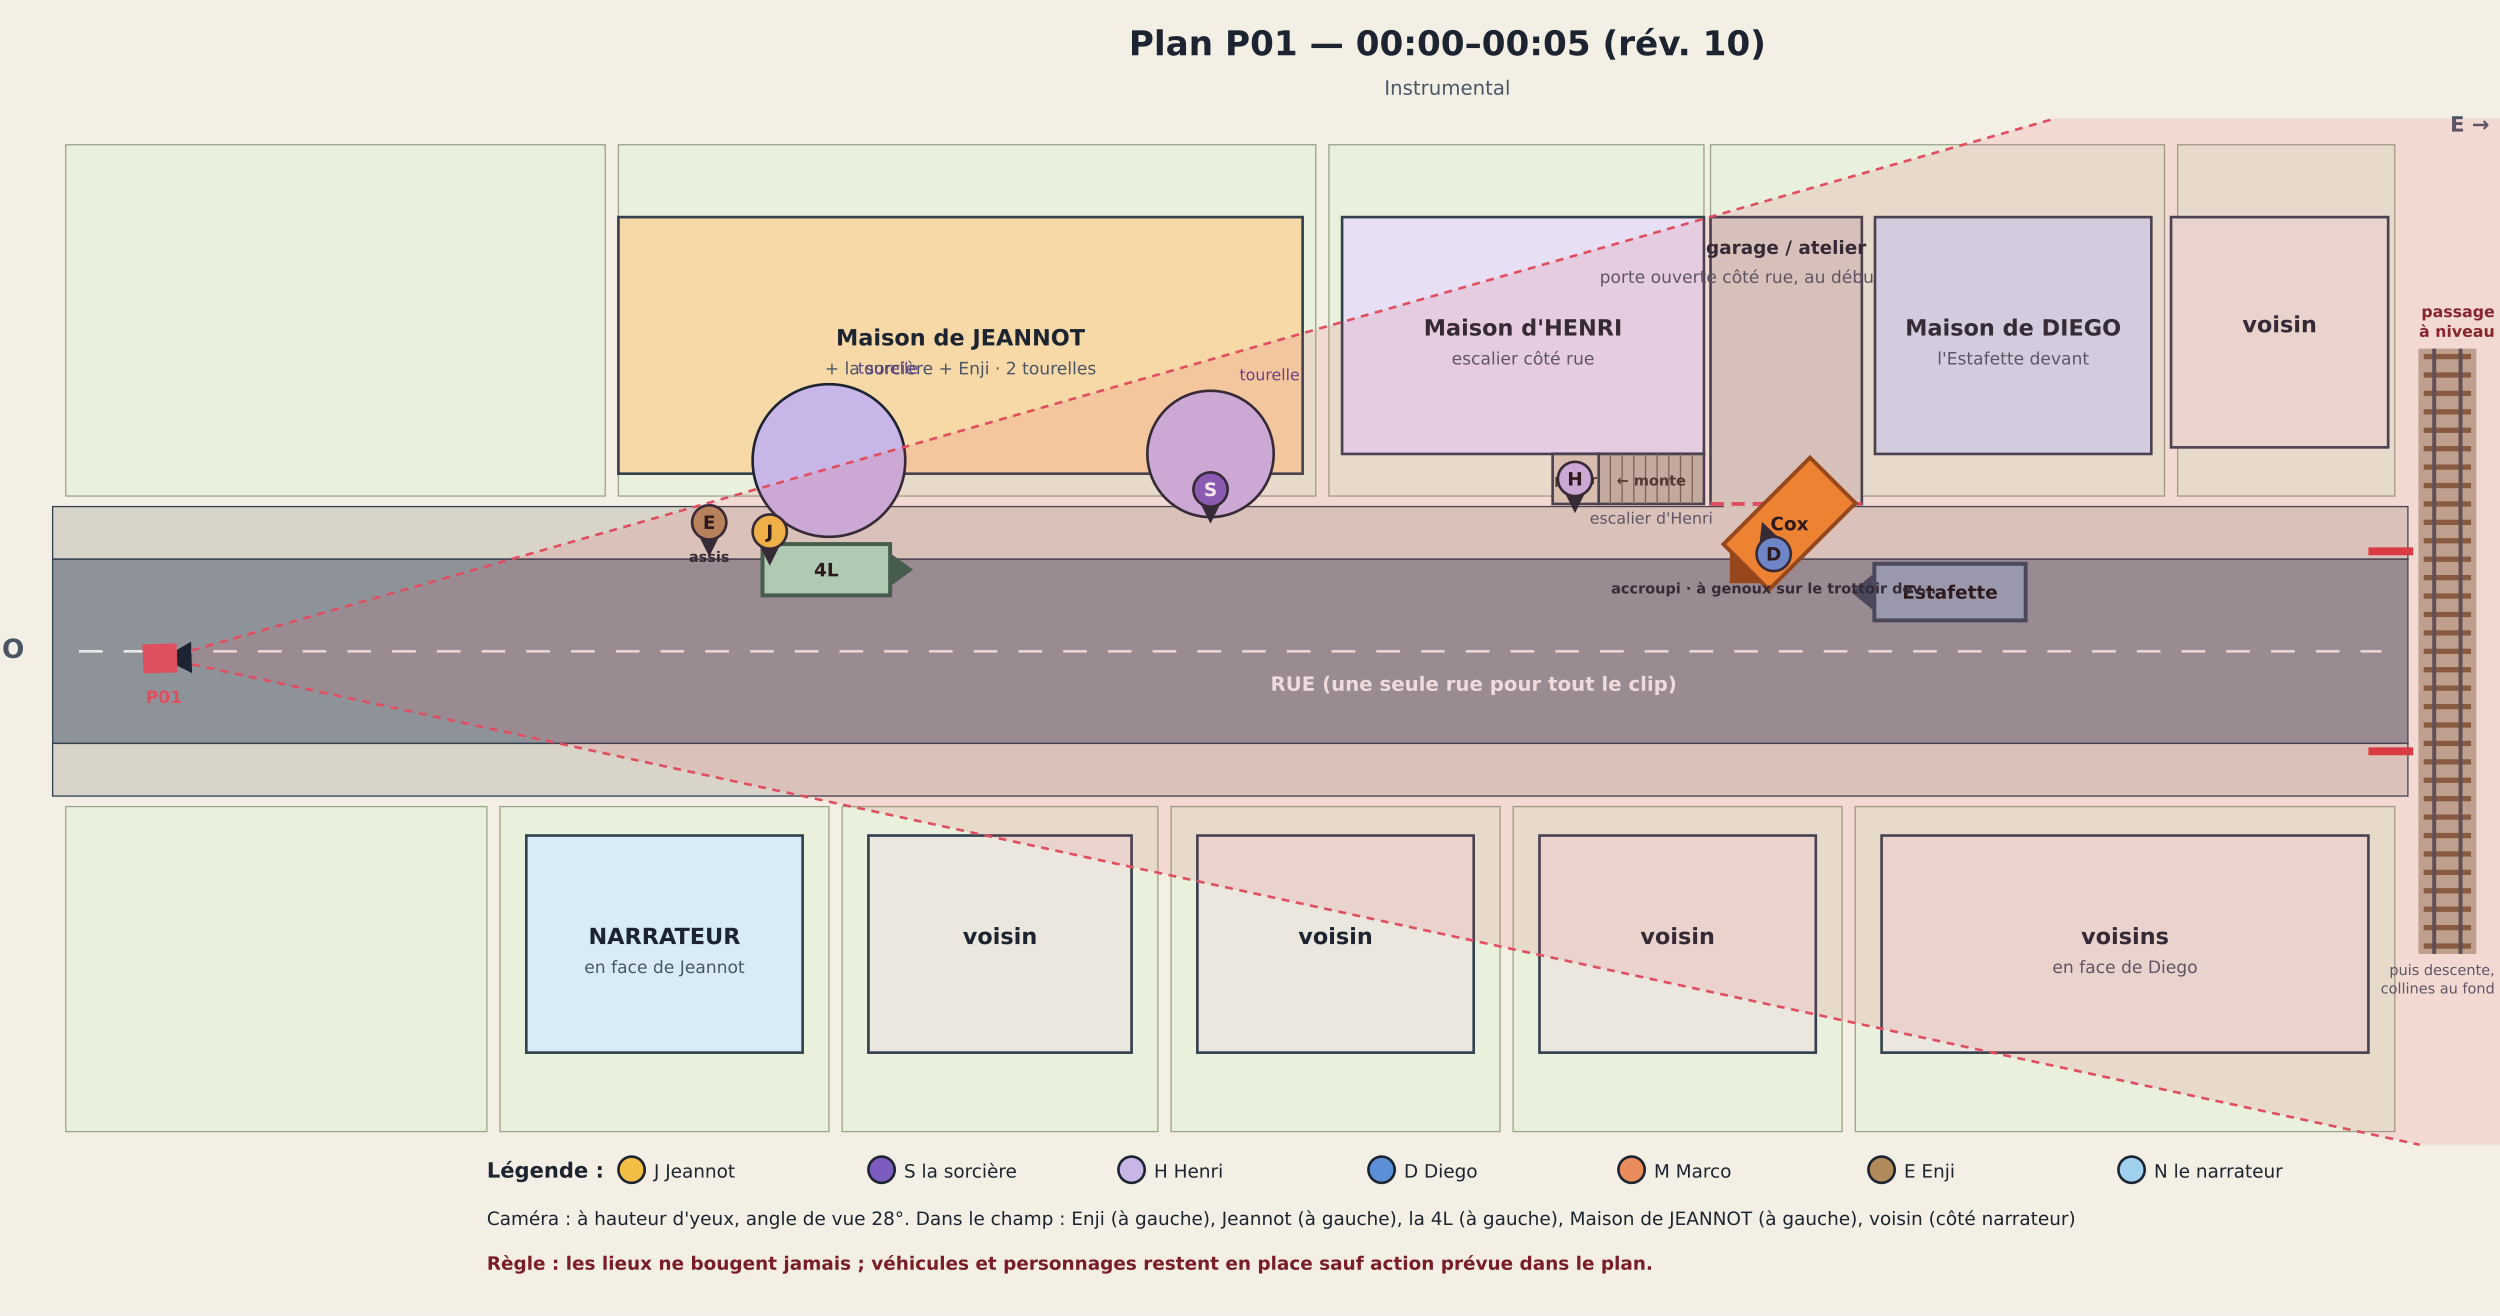
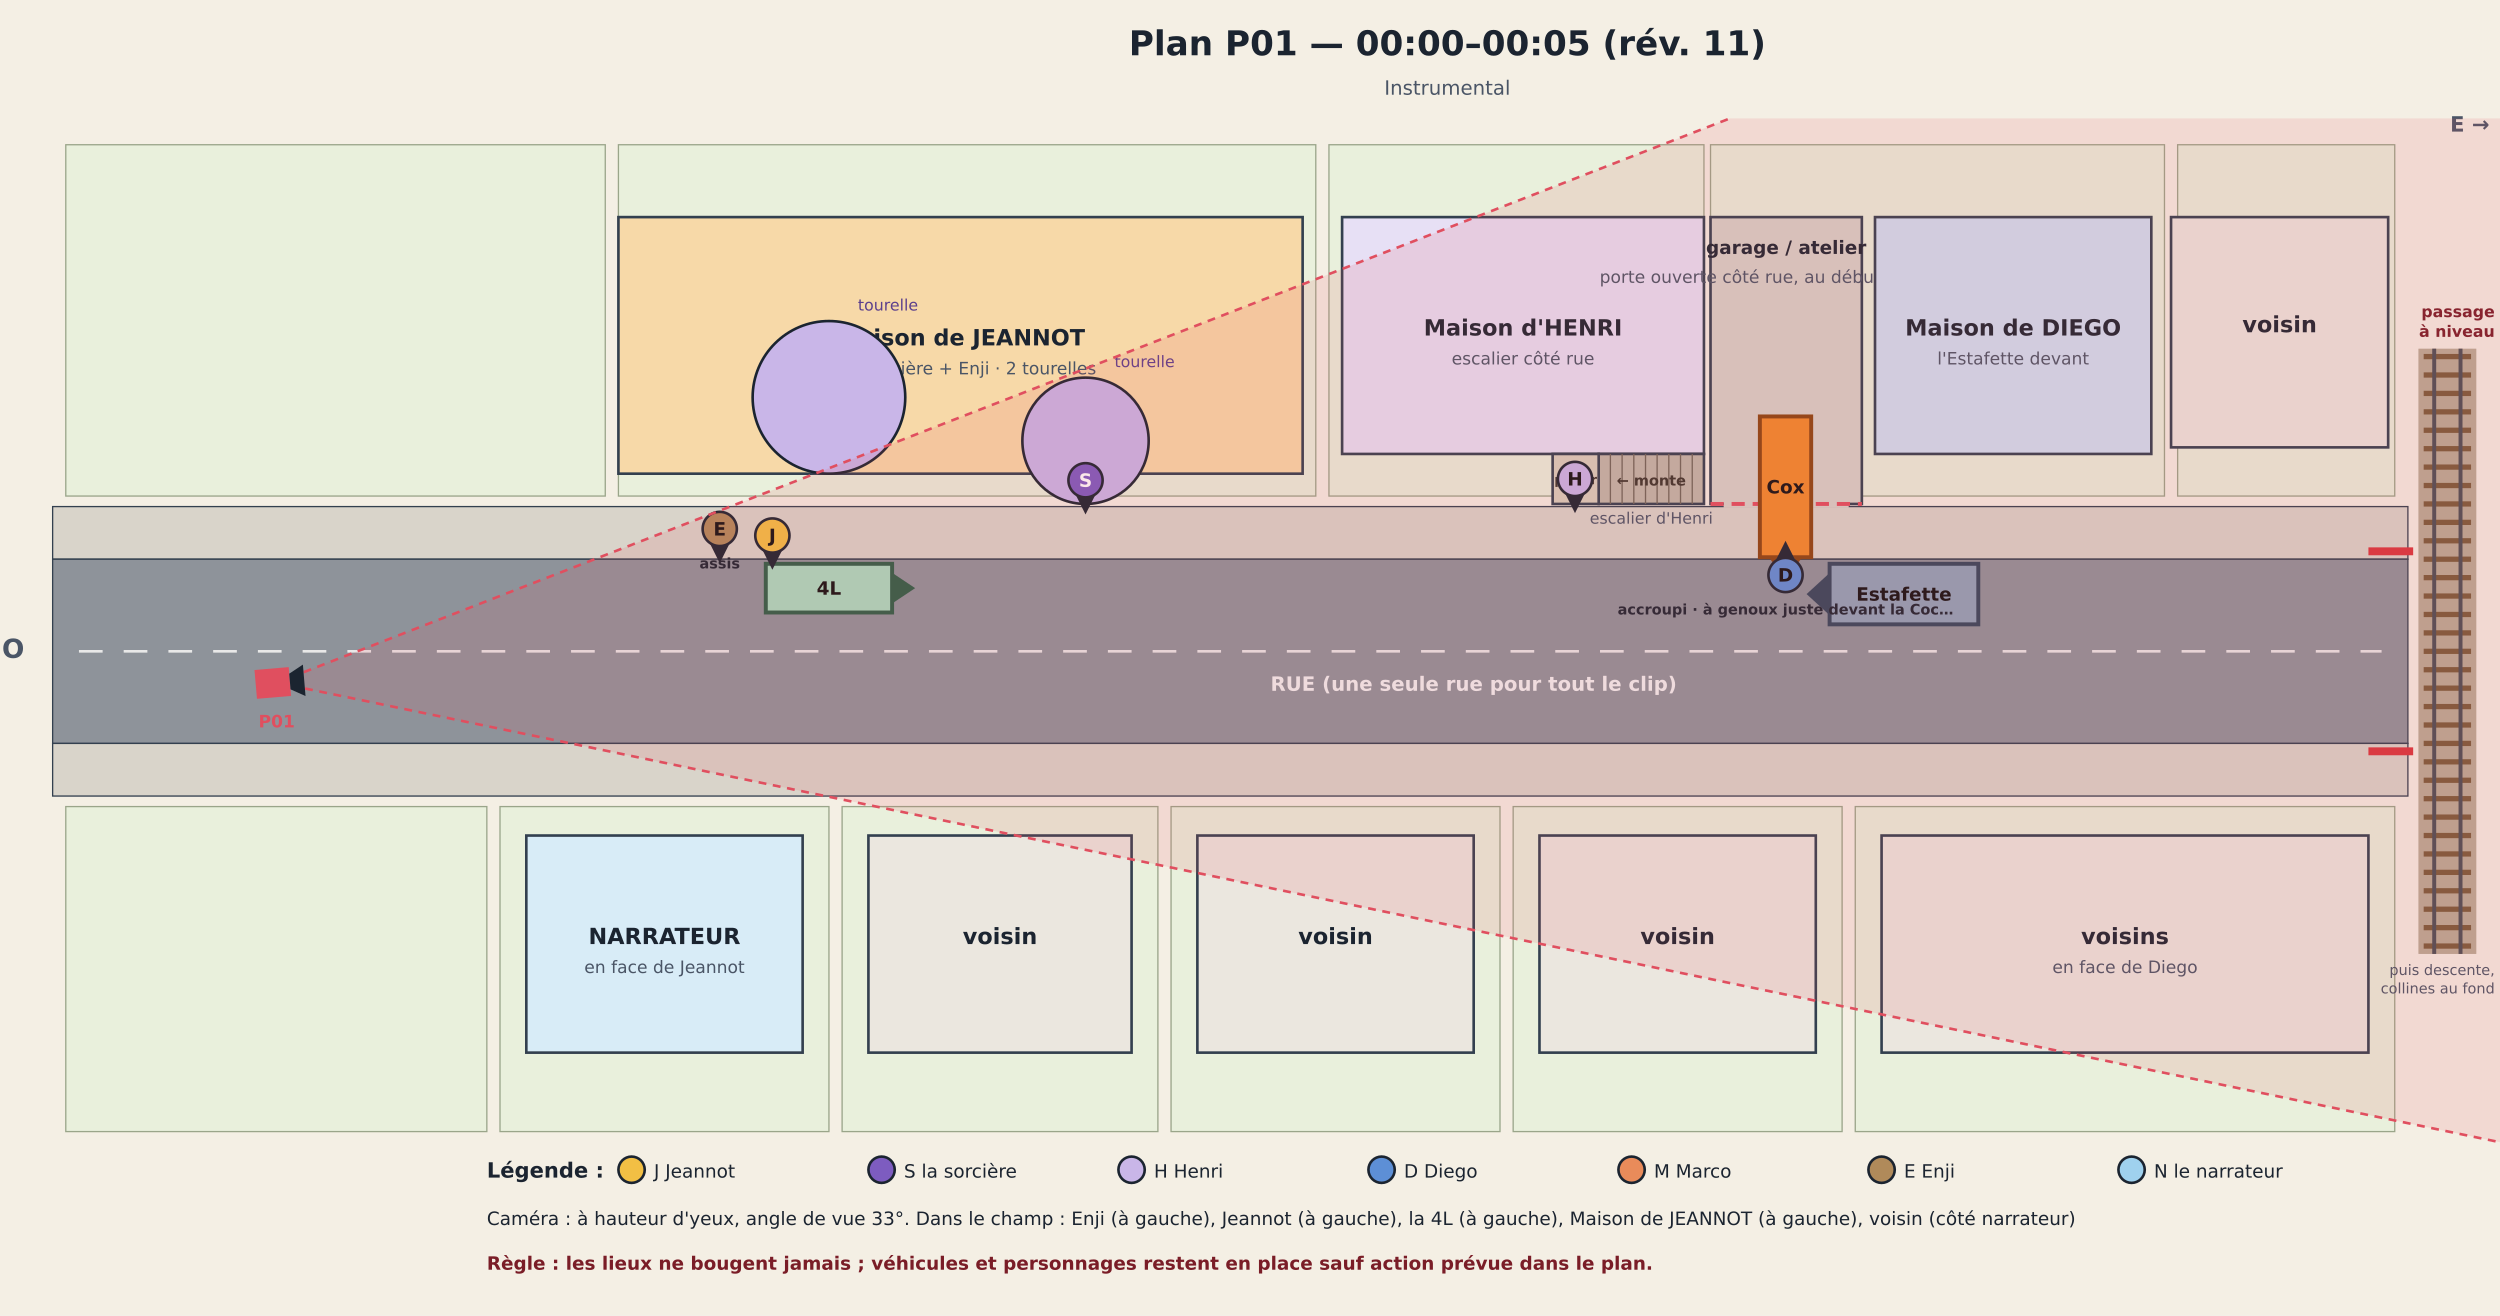
<svg xmlns="http://www.w3.org/2000/svg" width="1900" height="1000" viewBox="-300 0 1900 1000" font-family="DejaVu Sans, Arial, sans-serif">
  <defs>
    <clipPath id="zone">
      <rect x="-300" y="90" width="1900" height="780" />
    </clipPath>
  </defs>
  <rect x="-300.0" y="0.0" width="1900.0" height="1000.0" rx="0" fill="#f4efe4" stroke="none" stroke-width="0" />
  <rect x="-260.0" y="385.0" width="1790.0" height="40.0" rx="0" fill="#d9d4ca" stroke="#33404f" stroke-width="1" />
  <rect x="-260.0" y="425.0" width="1790.0" height="140.0" rx="0" fill="#8e939a" stroke="#33404f" stroke-width="1" />
  <rect x="-260.0" y="565.0" width="1790.0" height="40.0" rx="0" fill="#d9d4ca" stroke="#33404f" stroke-width="1" />
  <line x1="-240.0" y1="495.0" x2="1510.0" y2="495.0" stroke="#e8e8e8" stroke-width="2" stroke-dasharray="18 16" />
  <text x="820.0" y="525.0" font-size="15" fill="#f1f1f1" text-anchor="middle" font-weight="bold">RUE (une seule rue pour tout le clip)</text>
  <rect x="-250.0" y="110.0" width="410.0" height="267.0" rx="0" fill="#e9f0dc" stroke="#9aa58a" stroke-width="1" />
  <rect x="170.0" y="110.0" width="530.0" height="267.0" rx="0" fill="#e9f0dc" stroke="#9aa58a" stroke-width="1" />
  <rect x="710.0" y="110.0" width="285.0" height="267.0" rx="0" fill="#e9f0dc" stroke="#9aa58a" stroke-width="1" />
  <rect x="1000.0" y="110.0" width="345.0" height="267.0" rx="0" fill="#e9f0dc" stroke="#9aa58a" stroke-width="1" />
  <rect x="1355.0" y="110.0" width="165.0" height="267.0" rx="0" fill="#e9f0dc" stroke="#9aa58a" stroke-width="1" />
  <rect x="-250.0" y="613.0" width="320.0" height="247.0" rx="0" fill="#e9f0dc" stroke="#9aa58a" stroke-width="1" />
  <rect x="80.0" y="613.0" width="250.0" height="247.0" rx="0" fill="#e9f0dc" stroke="#9aa58a" stroke-width="1" />
  <rect x="340.0" y="613.0" width="240.0" height="247.0" rx="0" fill="#e9f0dc" stroke="#9aa58a" stroke-width="1" />
  <rect x="590.0" y="613.0" width="250.0" height="247.0" rx="0" fill="#e9f0dc" stroke="#9aa58a" stroke-width="1" />
  <rect x="850.0" y="613.0" width="250.0" height="247.0" rx="0" fill="#e9f0dc" stroke="#9aa58a" stroke-width="1" />
  <rect x="1110.0" y="613.0" width="410.0" height="247.0" rx="0" fill="#e9f0dc" stroke="#9aa58a" stroke-width="1" />
  <rect x="170.0" y="165.0" width="520.0" height="195.0" rx="0" fill="#f7d9a8" stroke="#33404f" stroke-width="2" />
  <text x="430.0" y="262.5" font-size="17" fill="#1b2430" text-anchor="middle" font-weight="bold">Maison de JEANNOT</text>
  <text x="430.0" y="284.5" font-size="13" fill="#4a5566" text-anchor="middle">+ la sorcière + Enji · 2 tourelles</text>
  <rect x="720.0" y="165.0" width="275.0" height="180.0" rx="0" fill="#e7e0f5" stroke="#33404f" stroke-width="2" />
  <text x="857.5" y="255.0" font-size="17" fill="#1b2430" text-anchor="middle" font-weight="bold">Maison d'HENRI</text>
  <text x="857.5" y="277.0" font-size="13" fill="#4a5566" text-anchor="middle">escalier côté rue</text>
  <rect x="1350.0" y="165.0" width="165.0" height="175.0" rx="0" fill="#ebe7df" stroke="#33404f" stroke-width="2" />
  <text x="1432.5" y="252.5" font-size="17" fill="#1b2430" text-anchor="middle" font-weight="bold">voisin</text>
  <rect x="1000.0" y="165.0" width="115.0" height="218.0" rx="0" fill="#d7d2c8" stroke="#33404f" stroke-width="2" />
  <line x1="1010.0" y1="383.0" x2="1105.0" y2="383.0" stroke="#d7d2c8" stroke-width="6" />
  <line x1="1000.0" y1="383.0" x2="1115.0" y2="383.0" stroke="#e04f5f" stroke-width="3" stroke-dasharray="10 6" />
  <text x="1057.5" y="193.0" font-size="14" fill="#1b2430" text-anchor="middle" font-weight="bold">garage / atelier</text>
  <text x="1057.5" y="215.0" font-size="13" fill="#4a5566" text-anchor="middle">porte ouverte côté rue, au début du trottoir</text>
  <rect x="1125.0" y="165.0" width="210.0" height="180.0" rx="0" fill="#cfe0f2" stroke="#33404f" stroke-width="2" />
  <text x="1230.0" y="255.0" font-size="17" fill="#1b2430" text-anchor="middle" font-weight="bold">Maison de DIEGO</text>
  <text x="1230.0" y="277.0" font-size="13" fill="#4a5566" text-anchor="middle">l'Estafette devant</text>
  <rect x="100.0" y="635.0" width="210.0" height="165.0" rx="0" fill="#d8ecf7" stroke="#33404f" stroke-width="2" />
  <text x="205.0" y="717.5" font-size="17" fill="#1b2430" text-anchor="middle" font-weight="bold">NARRATEUR</text>
  <text x="205.0" y="739.5" font-size="13" fill="#4a5566" text-anchor="middle">en face de Jeannot</text>
  <rect x="360.0" y="635.0" width="200.0" height="165.0" rx="0" fill="#ebe7df" stroke="#33404f" stroke-width="2" />
  <text x="460.0" y="717.5" font-size="17" fill="#1b2430" text-anchor="middle" font-weight="bold">voisin</text>
  <rect x="610.0" y="635.0" width="210.0" height="165.0" rx="0" fill="#ebe7df" stroke="#33404f" stroke-width="2" />
  <text x="715.0" y="717.5" font-size="17" fill="#1b2430" text-anchor="middle" font-weight="bold">voisin</text>
  <rect x="870.0" y="635.0" width="210.0" height="165.0" rx="0" fill="#ebe7df" stroke="#33404f" stroke-width="2" />
  <text x="975.0" y="717.5" font-size="17" fill="#1b2430" text-anchor="middle" font-weight="bold">voisin</text>
  <rect x="1130.0" y="635.0" width="370.0" height="165.0" rx="0" fill="#ebe7df" stroke="#33404f" stroke-width="2" />
  <text x="1315.0" y="717.5" font-size="17" fill="#1b2430" text-anchor="middle" font-weight="bold">voisins</text>
  <text x="1315.0" y="739.5" font-size="13" fill="#4a5566" text-anchor="middle">en face de Diego</text>
-   <circle cx="330.0" cy="350.0" r="58" fill="#c9b6e8" stroke="#1b2430" stroke-width="2" />
-   <text x="352.0" y="284.0" font-size="12" fill="#5b3f8c" text-anchor="start">tourelle</text>
-   <circle cx="620.0" cy="345.0" r="48" fill="#c9b6e8" stroke="#1b2430" stroke-width="2" />
-   <text x="642.0" y="289.0" font-size="12" fill="#5b3f8c" text-anchor="start">tourelle</text>
+   <circle cx="330.0" cy="302.0" r="58" fill="#c9b6e8" stroke="#1b2430" stroke-width="2" />
+   <text x="352.0" y="236.0" font-size="12" fill="#5b3f8c" text-anchor="start">tourelle</text>
+   <circle cx="525.0" cy="335.0" r="48" fill="#c9b6e8" stroke="#1b2430" stroke-width="2" />
+   <text x="547.0" y="279.0" font-size="12" fill="#5b3f8c" text-anchor="start">tourelle</text>
  <rect x="915.0" y="345.0" width="80.0" height="38.0" rx="0" fill="#bfb7a8" stroke="#33404f" stroke-width="2" />
  <line x1="923.9" y1="345.0" x2="923.9" y2="383.0" stroke="#6e6658" stroke-width="1" />
  <line x1="932.8" y1="345.0" x2="932.8" y2="383.0" stroke="#6e6658" stroke-width="1" />
  <line x1="941.7" y1="345.0" x2="941.7" y2="383.0" stroke="#6e6658" stroke-width="1" />
  <line x1="950.6" y1="345.0" x2="950.6" y2="383.0" stroke="#6e6658" stroke-width="1" />
  <line x1="959.4" y1="345.0" x2="959.4" y2="383.0" stroke="#6e6658" stroke-width="1" />
  <line x1="968.3" y1="345.0" x2="968.3" y2="383.0" stroke="#6e6658" stroke-width="1" />
  <line x1="977.2" y1="345.0" x2="977.2" y2="383.0" stroke="#6e6658" stroke-width="1" />
  <line x1="986.1" y1="345.0" x2="986.1" y2="383.0" stroke="#6e6658" stroke-width="1" />
  <text x="955.0" y="369.0" font-size="11" fill="#3b352b" text-anchor="middle" font-weight="bold">← monte</text>
  <rect x="880.0" y="345.0" width="35.0" height="38.0" rx="0" fill="#d8cfbd" stroke="#33404f" stroke-width="2" />
  <text x="897.5" y="368.0" font-size="10" fill="#3b352b" text-anchor="middle" font-weight="bold">palier</text>
  <text x="955.0" y="398.0" font-size="12" fill="#4a5566" text-anchor="middle">escalier d'Henri</text>
  <rect x="1538.0" y="265.0" width="44.0" height="460.0" rx="0" fill="#b9ab95" stroke="none" stroke-width="0" />
  <line x1="1542.0" y1="271.0" x2="1578.0" y2="271.0" stroke="#7a5c3a" stroke-width="4" />
  <line x1="1542.0" y1="285.0" x2="1578.0" y2="285.0" stroke="#7a5c3a" stroke-width="4" />
  <line x1="1542.0" y1="299.0" x2="1578.0" y2="299.0" stroke="#7a5c3a" stroke-width="4" />
  <line x1="1542.0" y1="313.0" x2="1578.0" y2="313.0" stroke="#7a5c3a" stroke-width="4" />
  <line x1="1542.0" y1="327.0" x2="1578.0" y2="327.0" stroke="#7a5c3a" stroke-width="4" />
  <line x1="1542.0" y1="341.0" x2="1578.0" y2="341.0" stroke="#7a5c3a" stroke-width="4" />
  <line x1="1542.0" y1="355.0" x2="1578.0" y2="355.0" stroke="#7a5c3a" stroke-width="4" />
  <line x1="1542.0" y1="369.0" x2="1578.0" y2="369.0" stroke="#7a5c3a" stroke-width="4" />
  <line x1="1542.0" y1="383.0" x2="1578.0" y2="383.0" stroke="#7a5c3a" stroke-width="4" />
  <line x1="1542.0" y1="397.0" x2="1578.0" y2="397.0" stroke="#7a5c3a" stroke-width="4" />
  <line x1="1542.0" y1="411.0" x2="1578.0" y2="411.0" stroke="#7a5c3a" stroke-width="4" />
  <line x1="1542.0" y1="425.0" x2="1578.0" y2="425.0" stroke="#7a5c3a" stroke-width="4" />
  <line x1="1542.0" y1="439.0" x2="1578.0" y2="439.0" stroke="#7a5c3a" stroke-width="4" />
  <line x1="1542.0" y1="453.0" x2="1578.0" y2="453.0" stroke="#7a5c3a" stroke-width="4" />
  <line x1="1542.0" y1="467.0" x2="1578.0" y2="467.0" stroke="#7a5c3a" stroke-width="4" />
  <line x1="1542.0" y1="481.0" x2="1578.0" y2="481.0" stroke="#7a5c3a" stroke-width="4" />
  <line x1="1542.0" y1="495.0" x2="1578.0" y2="495.0" stroke="#7a5c3a" stroke-width="4" />
  <line x1="1542.0" y1="509.0" x2="1578.0" y2="509.0" stroke="#7a5c3a" stroke-width="4" />
  <line x1="1542.0" y1="523.0" x2="1578.0" y2="523.0" stroke="#7a5c3a" stroke-width="4" />
  <line x1="1542.0" y1="537.0" x2="1578.0" y2="537.0" stroke="#7a5c3a" stroke-width="4" />
  <line x1="1542.0" y1="551.0" x2="1578.0" y2="551.0" stroke="#7a5c3a" stroke-width="4" />
  <line x1="1542.0" y1="565.0" x2="1578.0" y2="565.0" stroke="#7a5c3a" stroke-width="4" />
  <line x1="1542.0" y1="579.0" x2="1578.0" y2="579.0" stroke="#7a5c3a" stroke-width="4" />
  <line x1="1542.0" y1="593.0" x2="1578.0" y2="593.0" stroke="#7a5c3a" stroke-width="4" />
  <line x1="1542.0" y1="607.0" x2="1578.0" y2="607.0" stroke="#7a5c3a" stroke-width="4" />
  <line x1="1542.0" y1="621.0" x2="1578.0" y2="621.0" stroke="#7a5c3a" stroke-width="4" />
  <line x1="1542.0" y1="635.0" x2="1578.0" y2="635.0" stroke="#7a5c3a" stroke-width="4" />
  <line x1="1542.0" y1="649.0" x2="1578.0" y2="649.0" stroke="#7a5c3a" stroke-width="4" />
  <line x1="1542.0" y1="663.0" x2="1578.0" y2="663.0" stroke="#7a5c3a" stroke-width="4" />
  <line x1="1542.0" y1="677.0" x2="1578.0" y2="677.0" stroke="#7a5c3a" stroke-width="4" />
  <line x1="1542.0" y1="691.0" x2="1578.0" y2="691.0" stroke="#7a5c3a" stroke-width="4" />
  <line x1="1542.0" y1="705.0" x2="1578.0" y2="705.0" stroke="#7a5c3a" stroke-width="4" />
  <line x1="1542.0" y1="719.0" x2="1578.0" y2="719.0" stroke="#7a5c3a" stroke-width="4" />
  <line x1="1550.0" y1="265.0" x2="1550.0" y2="725.0" stroke="#4b4f55" stroke-width="3" />
  <line x1="1570.0" y1="265.0" x2="1570.0" y2="725.0" stroke="#4b4f55" stroke-width="3" />
  <line x1="1534.0" y1="419.0" x2="1500.0" y2="419.0" stroke="#d9363e" stroke-width="6" />
  <line x1="1534.0" y1="571.0" x2="1500.0" y2="571.0" stroke="#d9363e" stroke-width="6" />
  <text x="1596.0" y="241.0" font-size="12" fill="#7a1d27" text-anchor="end" font-weight="bold">passage</text>
  <text x="1596.0" y="256.0" font-size="12" fill="#7a1d27" text-anchor="end" font-weight="bold">à niveau</text>
  <text x="1596.0" y="741.0" font-size="11" fill="#4a5566" text-anchor="end">puis descente,</text>
  <text x="1596.0" y="755.0" font-size="11" fill="#4a5566" text-anchor="end">collines au fond</text>
  <text x="-290.0" y="500.0" font-size="20" fill="#4a5566" text-anchor="middle" font-weight="bold">O</text>
  <text x="1592.0" y="100.0" font-size="16" fill="#4a5566" text-anchor="end" font-weight="bold">E →</text>
-   <polygon points="278.0,412.0 378.0,412.0 378.0,454.0 278.0,454.0" fill="#2c5f47" fill-opacity="1.0" />
-   <polygon points="281.0,415.0 375.0,415.0 375.0,451.0 281.0,451.0" fill="#a8dcc0" fill-opacity="1.0" />
-   <polygon points="376.0,420.0 394.0,433.0 376.0,446.0" fill="#2c5f47" fill-opacity="1.0" />
-   <text x="328.0" y="438.0" font-size="14" fill="#111" text-anchor="middle" font-weight="bold">4L</text>
-   <polygon points="1241.0,473.0 1123.0,473.0 1123.0,427.0 1241.0,427.0" fill="#33475c" fill-opacity="1.0" />
-   <polygon points="1238.0,470.0 1126.0,470.0 1126.0,430.0 1238.0,430.0" fill="#8fa3b8" fill-opacity="1.0" />
-   <polygon points="1125.0,465.0 1107.0,450.0 1125.0,435.0" fill="#33475c" fill-opacity="1.0" />
-   <text x="1182.0" y="455.0" font-size="14" fill="#111" text-anchor="middle" font-weight="bold">Estafette</text>
-   <polygon points="1112.3,382.4 1044.4,450.3 1007.7,413.6 1075.6,345.7" fill="#8a4510" fill-opacity="1.0" />
-   <polygon points="1108.1,382.4 1044.4,446.1 1011.9,413.6 1075.6,349.9" fill="#f08a2c" fill-opacity="1.0" />
-   <polygon points="1040.2,443.3 1014.7,443.3 1014.7,417.8" fill="#8a4510" fill-opacity="1.0" />
-   <text x="1060.0" y="403.0" font-size="14" fill="#111" text-anchor="middle" font-weight="bold">Cox</text>
-   <polygon points="293.0,414.0 285.0,430.0 277.0,414.0" fill="#1b2430" fill-opacity="1.0" />
-   <circle cx="285.0" cy="404.0" r="13" fill="#f2bf44" stroke="#1b2430" stroke-width="2" />
-   <text x="285.0" y="409.0" font-size="14" fill="#111" text-anchor="middle" font-weight="bold">J</text>
-   <polygon points="247.0,407.0 239.0,423.0 231.0,407.0" fill="#1b2430" fill-opacity="1.0" />
-   <circle cx="239.0" cy="397.0" r="13" fill="#b08a5a" stroke="#1b2430" stroke-width="2" />
-   <text x="239.0" y="402.0" font-size="14" fill="#111" text-anchor="middle" font-weight="bold">E</text>
-   <text x="239.0" y="427.0" font-size="11" fill="#1b2430" text-anchor="middle" font-weight="bold">assis</text>
-   <polygon points="628.0,382.0 620.0,398.0 612.0,382.0" fill="#1b2430" fill-opacity="1.0" />
-   <circle cx="620.0" cy="372.0" r="13" fill="#7d5cc0" stroke="#1b2430" stroke-width="2" />
-   <text x="620.0" y="377.0" font-size="14" fill="#fff" text-anchor="middle" font-weight="bold">S</text>
+   <polygon points="280.5,427.0 379.5,427.0 379.5,467.0 280.5,467.0" fill="#2c5f47" fill-opacity="1.0" />
+   <polygon points="283.5,430.0 376.5,430.0 376.5,464.0 283.5,464.0" fill="#a8dcc0" fill-opacity="1.0" />
+   <polygon points="377.5,435.0 395.5,447.0 377.5,459.0" fill="#2c5f47" fill-opacity="1.0" />
+   <text x="330.0" y="452.0" font-size="14" fill="#111" text-anchor="middle" font-weight="bold">4L</text>
+   <polygon points="1205.0,476.0 1089.0,476.0 1089.0,427.0 1205.0,427.0" fill="#33475c" fill-opacity="1.0" />
+   <polygon points="1202.0,473.0 1092.0,473.0 1092.0,430.0 1202.0,430.0" fill="#8fa3b8" fill-opacity="1.0" />
+   <polygon points="1091.0,468.0 1073.0,451.5 1091.0,435.0" fill="#33475c" fill-opacity="1.0" />
+   <text x="1147.0" y="456.5" font-size="14" fill="#111" text-anchor="middle" font-weight="bold">Estafette</text>
+   <polygon points="1078.0,315.0 1078.0,425.0 1036.0,425.0 1036.0,315.0" fill="#8a4510" fill-opacity="1.0" />
+   <polygon points="1075.0,318.0 1075.0,422.0 1039.0,422.0 1039.0,318.0" fill="#f08a2c" fill-opacity="1.0" />
+   <polygon points="1070.0,423.0 1057.0,441.0 1044.0,423.0" fill="#8a4510" fill-opacity="1.0" />
+   <text x="1057.0" y="375.0" font-size="14" fill="#111" text-anchor="middle" font-weight="bold">Cox</text>
+   <polygon points="295.0,417.0 287.0,433.0 279.0,417.0" fill="#1b2430" fill-opacity="1.0" />
+   <circle cx="287.0" cy="407.0" r="13" fill="#f2bf44" stroke="#1b2430" stroke-width="2" />
+   <text x="287.0" y="412.0" font-size="14" fill="#111" text-anchor="middle" font-weight="bold">J</text>
+   <polygon points="255.0,412.0 247.0,428.0 239.0,412.0" fill="#1b2430" fill-opacity="1.0" />
+   <circle cx="247.0" cy="402.0" r="13" fill="#b08a5a" stroke="#1b2430" stroke-width="2" />
+   <text x="247.0" y="407.0" font-size="14" fill="#111" text-anchor="middle" font-weight="bold">E</text>
+   <text x="247.0" y="432.0" font-size="11" fill="#1b2430" text-anchor="middle" font-weight="bold">assis</text>
+   <polygon points="533.0,375.0 525.0,391.0 517.0,375.0" fill="#1b2430" fill-opacity="1.0" />
+   <circle cx="525.0" cy="365.0" r="13" fill="#7d5cc0" stroke="#1b2430" stroke-width="2" />
+   <text x="525.0" y="370.0" font-size="14" fill="#fff" text-anchor="middle" font-weight="bold">S</text>
  <polygon points="905.0,374.0 897.0,390.0 889.0,374.0" fill="#1b2430" fill-opacity="1.0" />
  <circle cx="897.0" cy="364.0" r="13" fill="#c9b6e8" stroke="#1b2430" stroke-width="2" />
  <text x="897.0" y="369.0" font-size="14" fill="#111" text-anchor="middle" font-weight="bold">H</text>
-   <polygon points="1037.1,414.3 1039.1,396.6 1052.1,408.9" fill="#1b2430" fill-opacity="1.0" />
-   <circle cx="1048.0" cy="421.0" r="13" fill="#5d8fd6" stroke="#1b2430" stroke-width="2" />
-   <text x="1048.0" y="426.0" font-size="14" fill="#111" text-anchor="middle" font-weight="bold">D</text>
-   <text x="1048.0" y="451.0" font-size="11" fill="#1b2430" text-anchor="middle" font-weight="bold">accroupi · à genoux sur le trottoir dev…</text>
-   <polygon points="-175.4,500.3 1747.8,-48.6 1779.7,921.9" fill="#e04f5f" fill-opacity="0.14" clip-path="url(#zone)" />
-   <line x1="-175.4" y1="500.3" x2="1262.1" y2="90.0" stroke="#e04f5f" stroke-width="2" stroke-dasharray="6 5" />
-   <line x1="-175.4" y1="500.3" x2="1538.9" y2="870.0" stroke="#e04f5f" stroke-width="2" stroke-dasharray="6 5" />
-   <polygon points="-191.8,489.8 -165.8,489.0 -165.0,511.0 -191.0,511.8" fill="#e04f5f" fill-opacity="1.0" />
-   <polygon points="-165.6,494.0 -154.8,487.6 -154.0,511.6 -165.2,506.0" fill="#1b2430" fill-opacity="1.0" />
-   <text x="-175.4" y="534.3" font-size="13" fill="#e04f5f" text-anchor="middle" font-weight="bold">P01</text>
-   <text x="800.0" y="42.0" font-size="26" fill="#1b2430" text-anchor="middle" font-weight="bold">Plan P01 — 00:00–00:05  (rév. 10)</text>
+   <polygon points="1049.0,427.0 1057.0,411.0 1065.0,427.0" fill="#1b2430" fill-opacity="1.0" />
+   <circle cx="1057.0" cy="437.0" r="13" fill="#5d8fd6" stroke="#1b2430" stroke-width="2" />
+   <text x="1057.0" y="442.0" font-size="14" fill="#111" text-anchor="middle" font-weight="bold">D</text>
+   <text x="1057.0" y="467.0" font-size="11" fill="#1b2430" text-anchor="middle" font-weight="bold">accroupi · à genoux juste devant la Coc…</text>
+   <polygon points="-89.7,518.8 1774.7,-205.1 1868.9,923.7" fill="#e04f5f" fill-opacity="0.14" clip-path="url(#zone)" />
+   <line x1="-89.7" y1="518.8" x2="1014.7" y2="90.0" stroke="#e04f5f" stroke-width="2" stroke-dasharray="6 5" />
+   <line x1="-89.7" y1="518.8" x2="1600.0" y2="868.1" stroke="#e04f5f" stroke-width="2" stroke-dasharray="6 5" />
+   <polygon points="-106.6,509.2 -80.6,507.0 -78.8,528.9 -104.7,531.1" fill="#e04f5f" fill-opacity="1.0" />
+   <polygon points="-80.2,512.0 -69.8,505.1 -67.8,529.0 -79.2,523.9" fill="#1b2430" fill-opacity="1.0" />
+   <text x="-89.7" y="552.8" font-size="13" fill="#e04f5f" text-anchor="middle" font-weight="bold">P01</text>
+   <text x="800.0" y="42.0" font-size="26" fill="#1b2430" text-anchor="middle" font-weight="bold">Plan P01 — 00:00–00:05  (rév. 11)</text>
  <text x="800.0" y="72.0" font-size="15" fill="#4a5566" text-anchor="middle">Instrumental</text>
  <text x="70.0" y="895.0" font-size="16" fill="#1b2430" text-anchor="start" font-weight="bold">Légende :</text>
  <circle cx="180.0" cy="889.0" r="10" fill="#f2bf44" stroke="#1b2430" stroke-width="2" />
  <text x="197.0" y="895.0" font-size="14" fill="#1b2430" text-anchor="start">J  Jeannot</text>
  <circle cx="370.0" cy="889.0" r="10" fill="#7d5cc0" stroke="#1b2430" stroke-width="2" />
  <text x="387.0" y="895.0" font-size="14" fill="#1b2430" text-anchor="start">S  la sorcière</text>
  <circle cx="560.0" cy="889.0" r="10" fill="#c9b6e8" stroke="#1b2430" stroke-width="2" />
  <text x="577.0" y="895.0" font-size="14" fill="#1b2430" text-anchor="start">H  Henri</text>
  <circle cx="750.0" cy="889.0" r="10" fill="#5d8fd6" stroke="#1b2430" stroke-width="2" />
  <text x="767.0" y="895.0" font-size="14" fill="#1b2430" text-anchor="start">D  Diego</text>
  <circle cx="940.0" cy="889.0" r="10" fill="#e98b5a" stroke="#1b2430" stroke-width="2" />
  <text x="957.0" y="895.0" font-size="14" fill="#1b2430" text-anchor="start">M  Marco</text>
  <circle cx="1130.0" cy="889.0" r="10" fill="#b08a5a" stroke="#1b2430" stroke-width="2" />
  <text x="1147.0" y="895.0" font-size="14" fill="#1b2430" text-anchor="start">E  Enji</text>
  <circle cx="1320.0" cy="889.0" r="10" fill="#9fd1ee" stroke="#1b2430" stroke-width="2" />
  <text x="1337.0" y="895.0" font-size="14" fill="#1b2430" text-anchor="start">N  le narrateur</text>
-   <text x="70.0" y="931.0" font-size="14" fill="#1b2430" text-anchor="start">Caméra : à hauteur d'yeux, angle de vue 28°. Dans le champ : Enji (à gauche), Jeannot (à gauche), la 4L (à gauche), Maison de JEANNOT (à gauche), voisin (côté narrateur) </text>
+   <text x="70.0" y="931.0" font-size="14" fill="#1b2430" text-anchor="start">Caméra : à hauteur d'yeux, angle de vue 33°. Dans le champ : Enji (à gauche), Jeannot (à gauche), la 4L (à gauche), Maison de JEANNOT (à gauche), voisin (côté narrateur) </text>
  <text x="70.0" y="965.0" font-size="14" fill="#7a1d27" text-anchor="start" font-weight="bold">Règle : les lieux ne bougent jamais ; véhicules et personnages restent en place sauf action prévue dans le plan.</text>
</svg>
